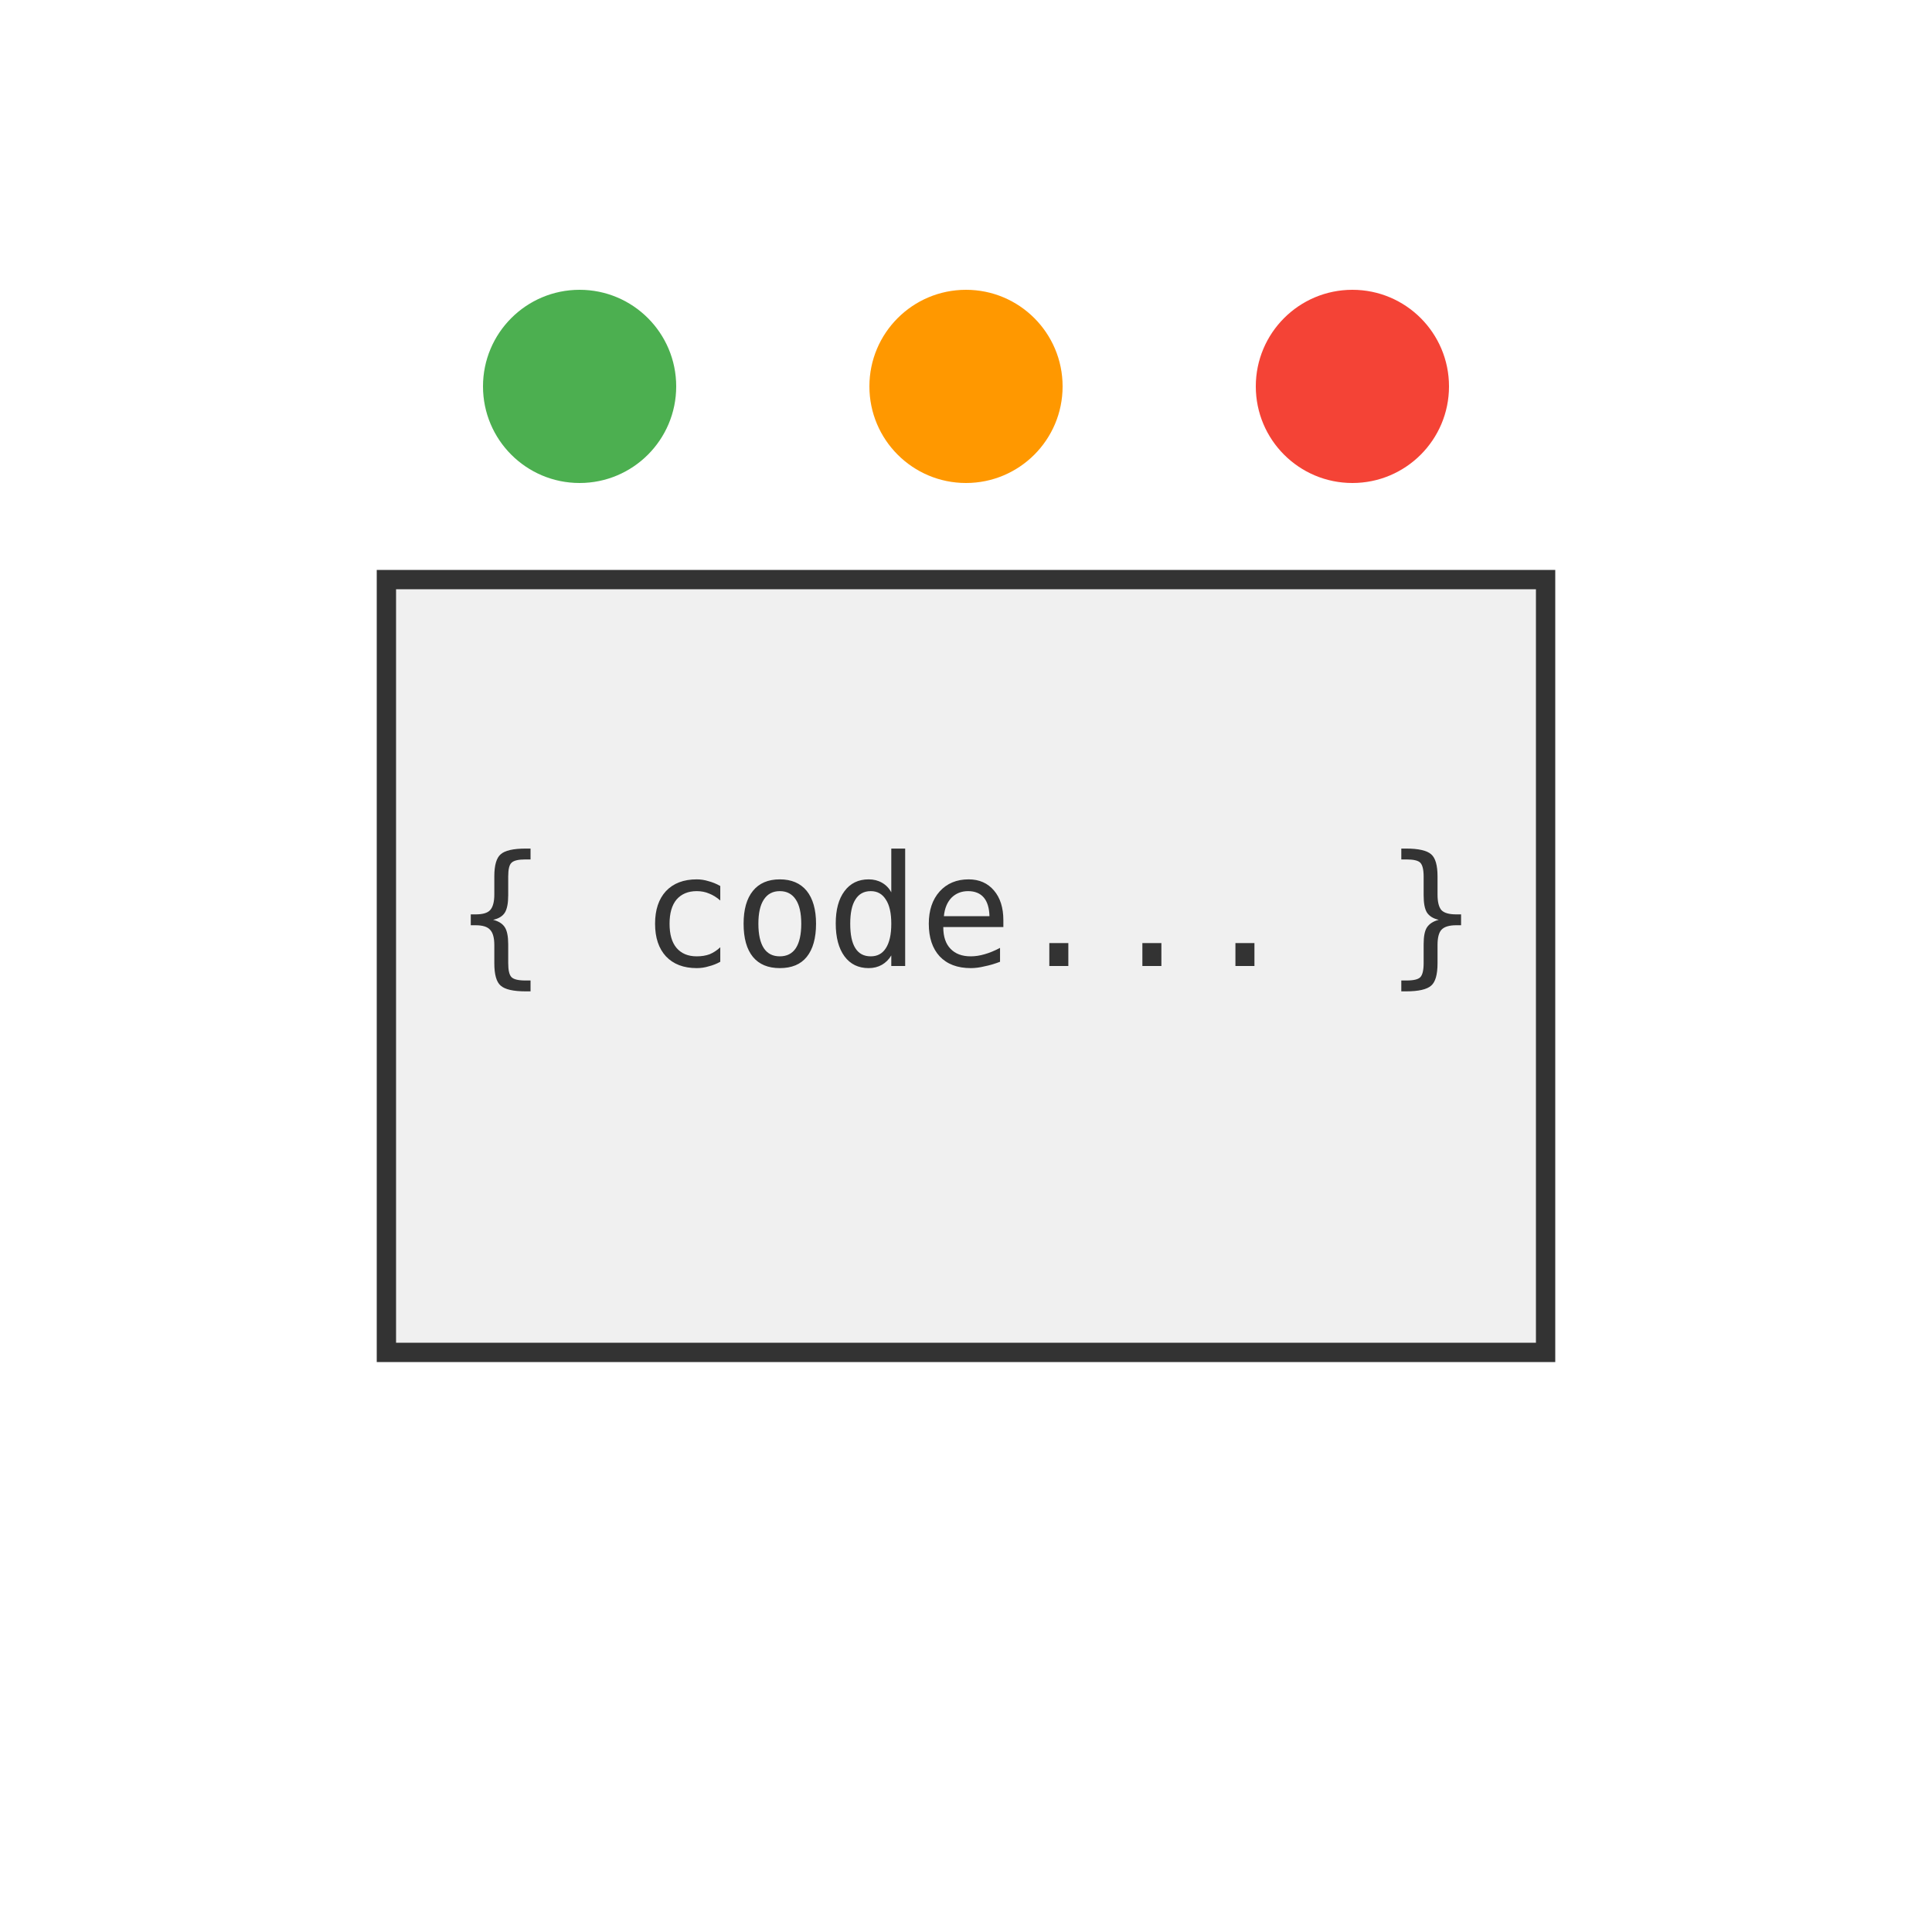
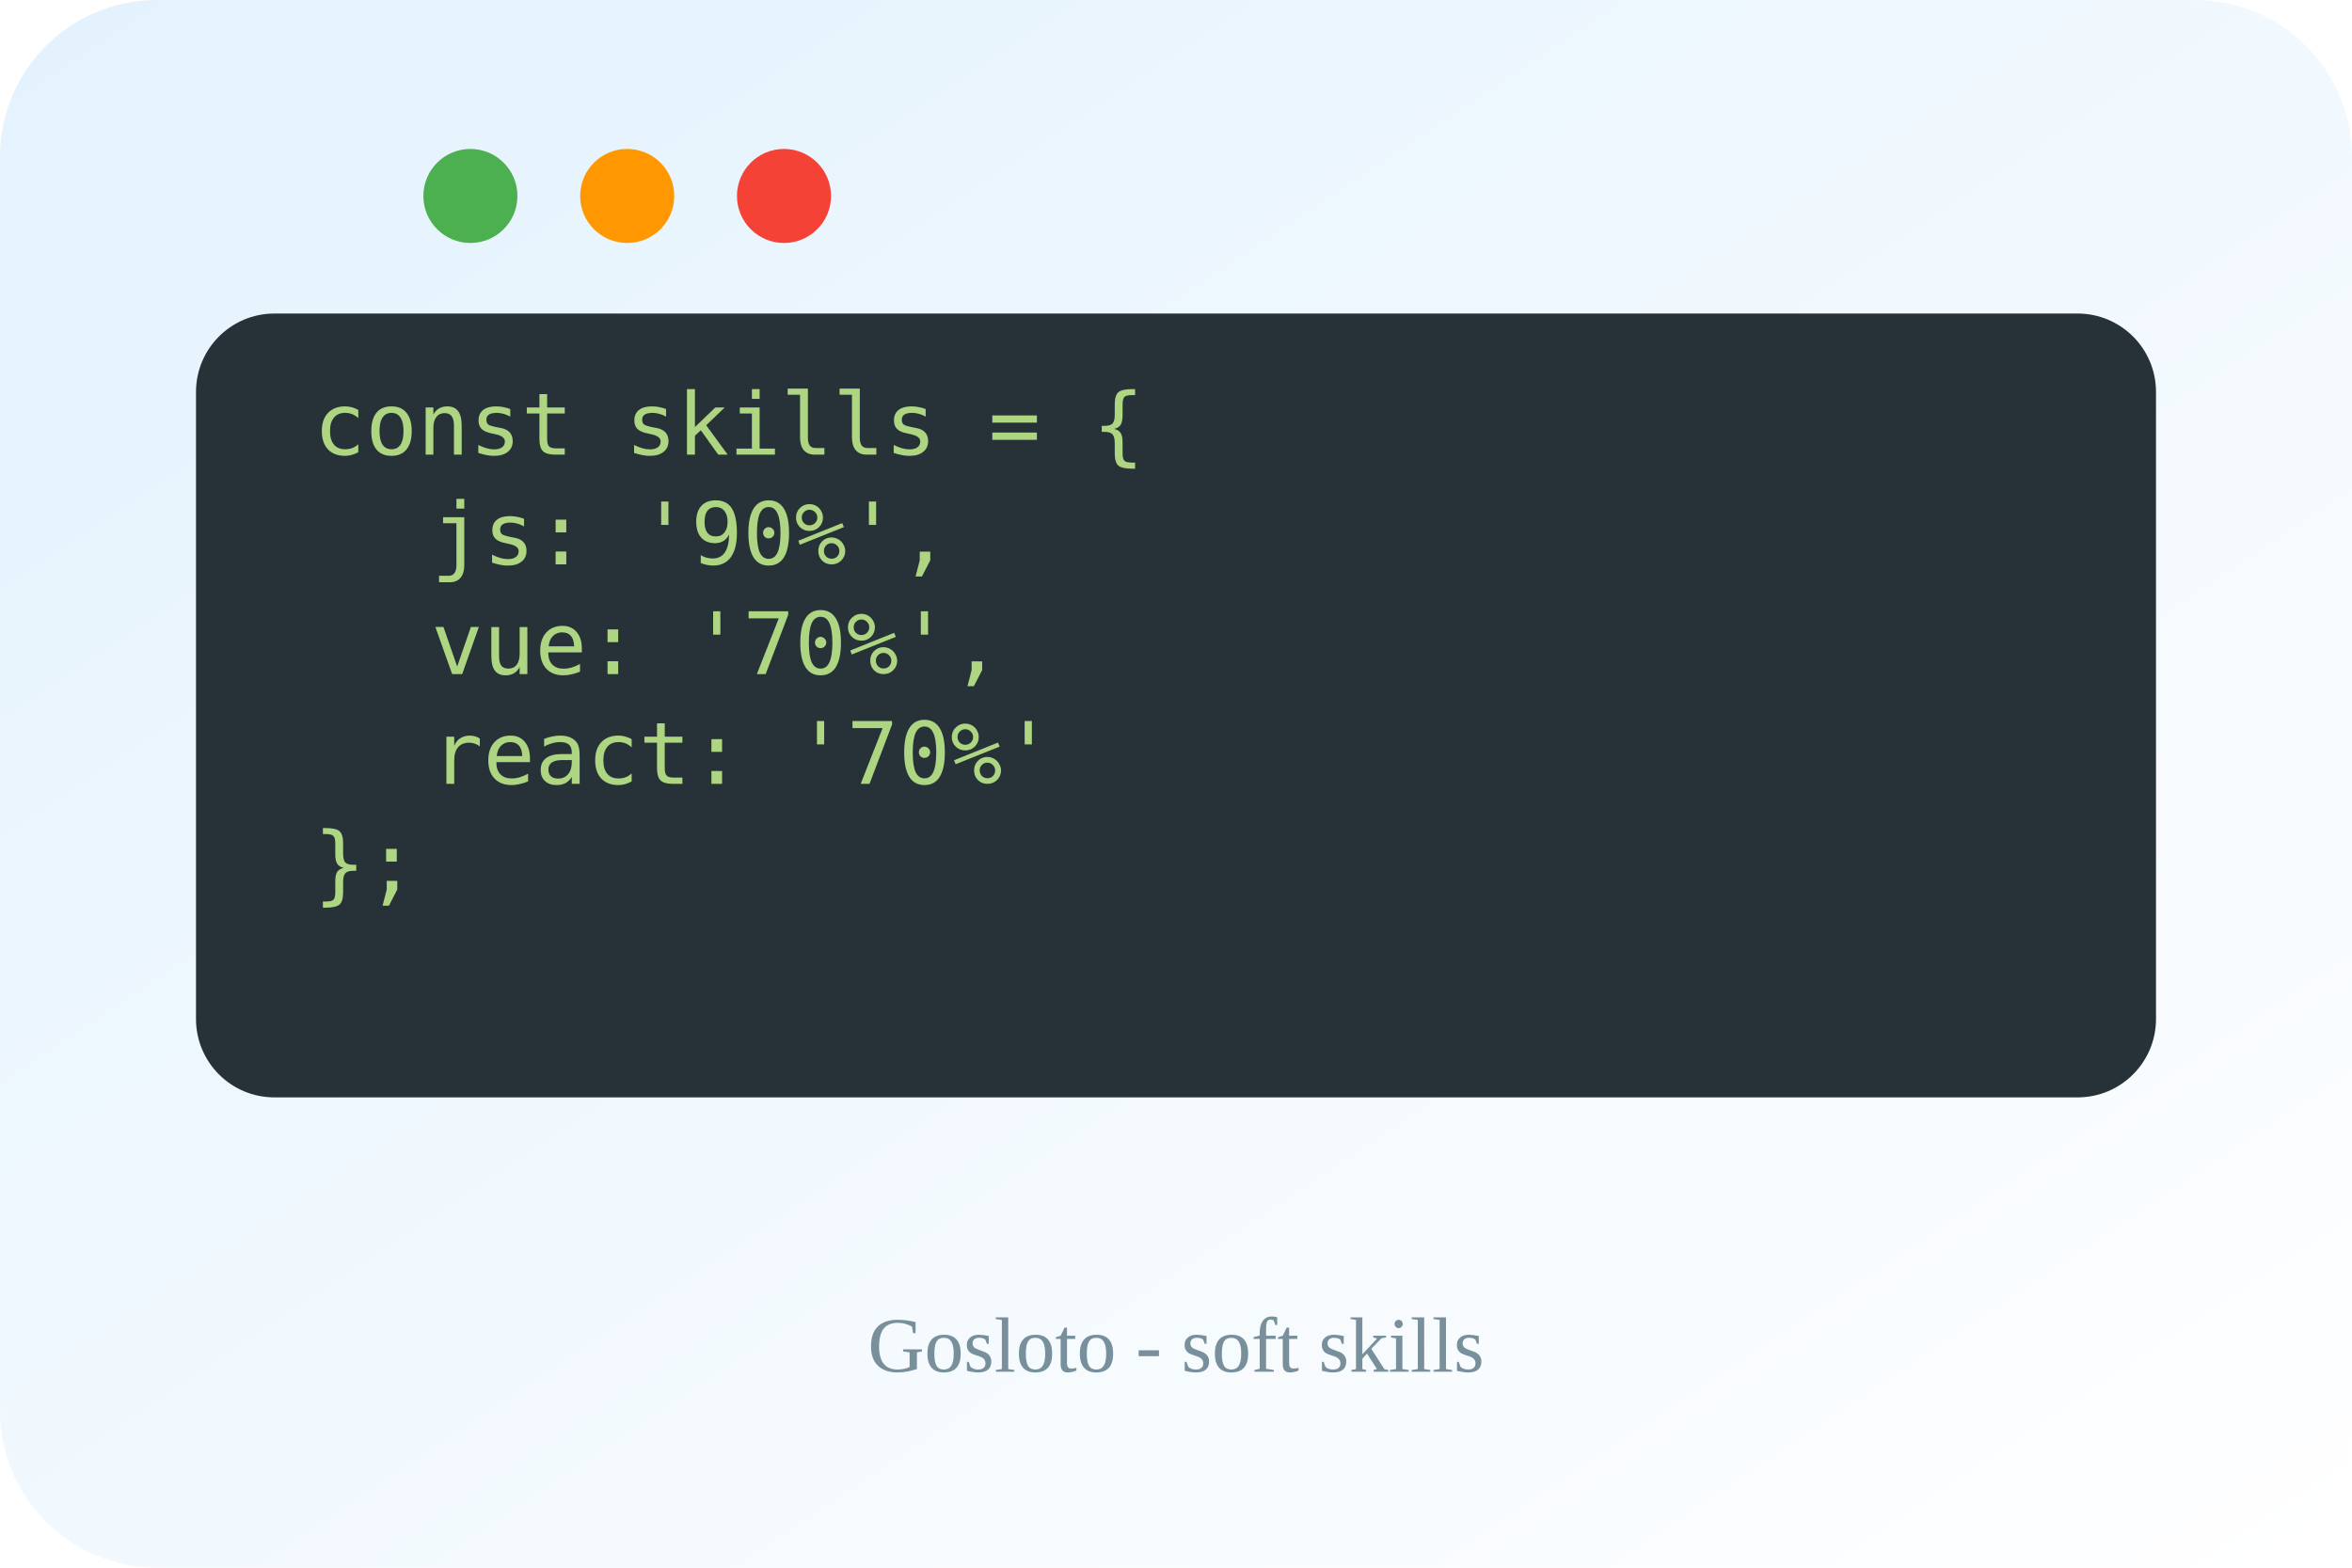
- <svg xmlns="http://www.w3.org/2000/svg" viewBox="0 0 100 100">
-   <rect x="20" y="30" width="60" height="40" fill="#f0f0f0" stroke="#333" />
-   <text x="50" y="50" text-anchor="middle" fill="#333" font-family="monospace" font-size="8">{
-     code...
-   }</text>
-   <circle cx="30" cy="20" r="5" fill="#4CAF50" />
-   <circle cx="50" cy="20" r="5" fill="#FF9800" />
-   <circle cx="70" cy="20" r="5" fill="#F44336" />
+ <svg xmlns="http://www.w3.org/2000/svg" class="about-illustration" viewBox="0 0 300 200">
+   <defs>
+     <linearGradient id="bgGrad" x1="0" y1="0" x2="1" y2="1">
+       <stop offset="0%" stop-color="#e3f2fd" />
+       <stop offset="100%" stop-color="#ffffff" />
+     </linearGradient>
+     <filter id="shadow" x="-20%" y="-20%" width="140%" height="140%">
+       <feDropShadow dx="2" dy="2" stdDeviation="2" flood-color="#007bff20" />
+     </filter>
+   </defs>
+   <rect width="300" height="200" fill="url(#bgGrad)" rx="20" />
+   <rect x="25" y="40" width="250" height="100" fill="#263238" rx="10" />
+   <g font-family="monospace" font-size="11" fill="#aed581">
+     <text x="40" y="58">const skills = {</text>
+     <text x="55" y="72">js: '90%',</text>
+     <text x="55" y="86">vue: '70%',</text>
+     <text x="55" y="100">react: '70%'</text>
+     <text x="40" y="114">};</text>
+   </g>
+   <circle cx="60" cy="25" r="6" fill="#4caf50">
+     <animate attributeName="r" values="6;8;6" dur="2s" repeatCount="indefinite" />
+   </circle>
+   <circle cx="80" cy="25" r="6" fill="#ff9800">
+     <animate attributeName="r" values="6;8;6" dur="2.3s" repeatCount="indefinite" />
+   </circle>
+   <circle cx="100" cy="25" r="6" fill="#f44336">
+     <animate attributeName="r" values="6;8;6" dur="1.8s" repeatCount="indefinite" />
+   </circle>
+   <text x="150" y="175" font-size="10" fill="#78909c" text-anchor="middle">
+     Gosloto - soft skills
+   </text>
</svg>
